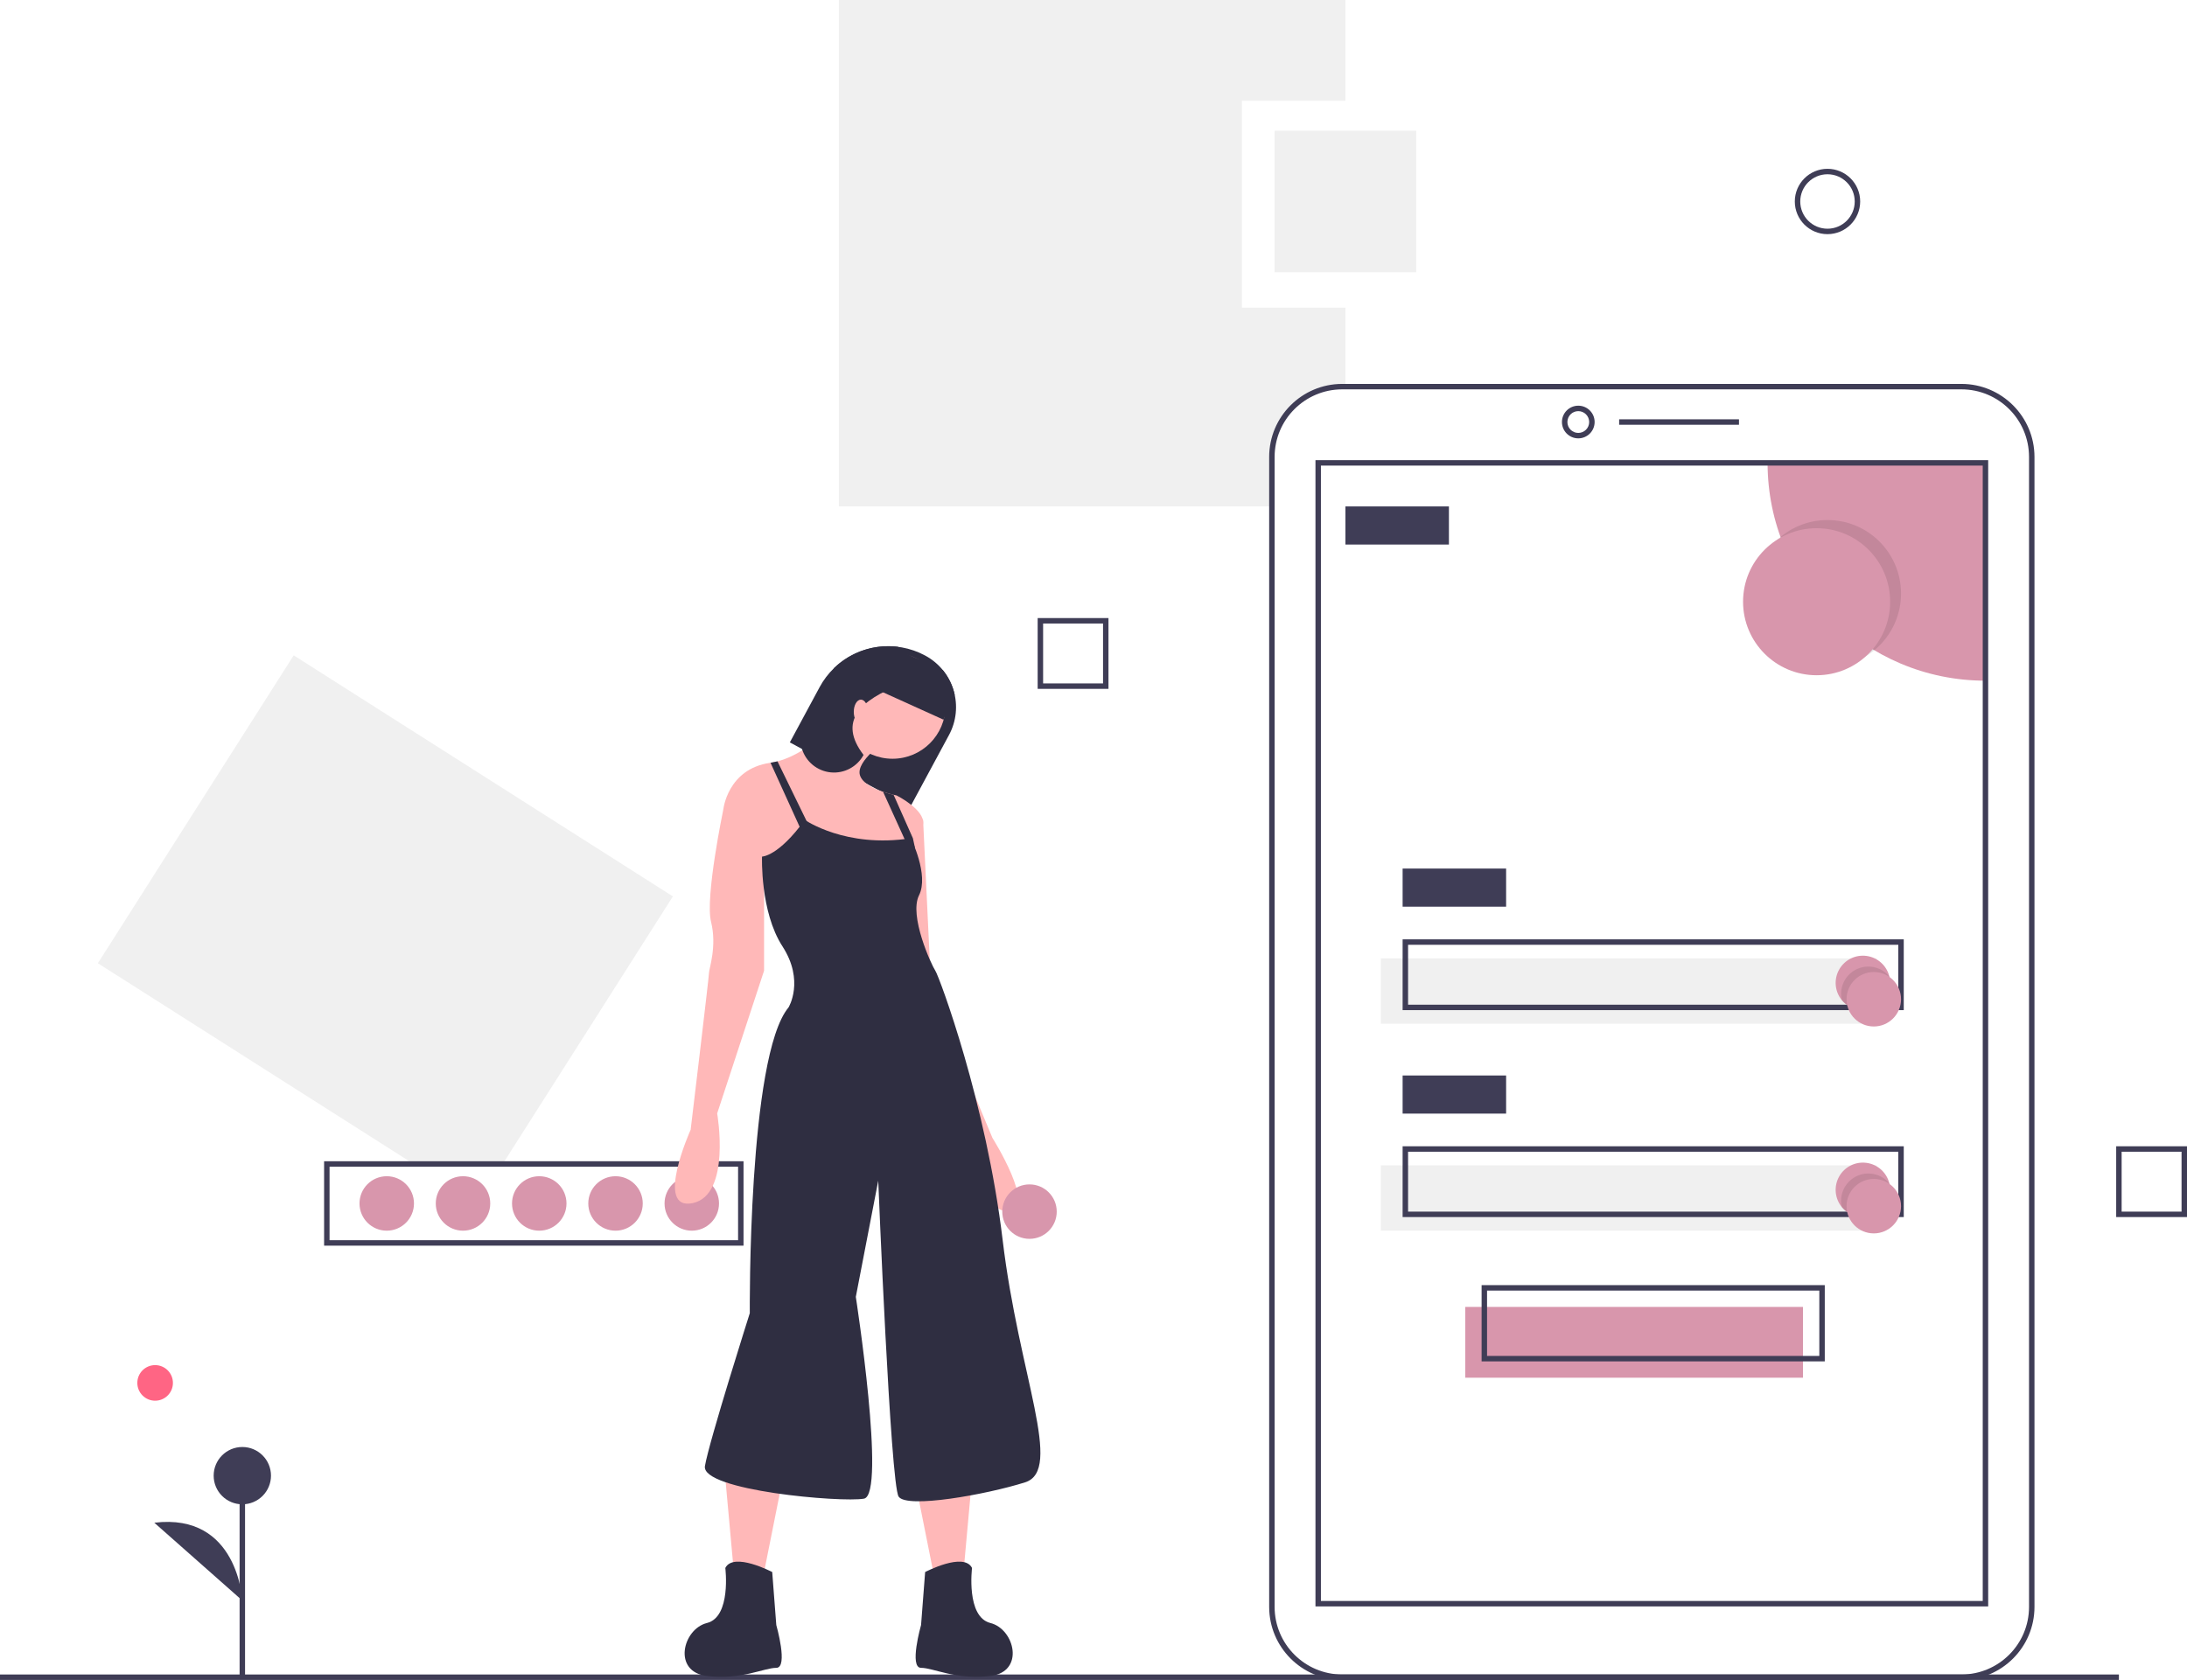
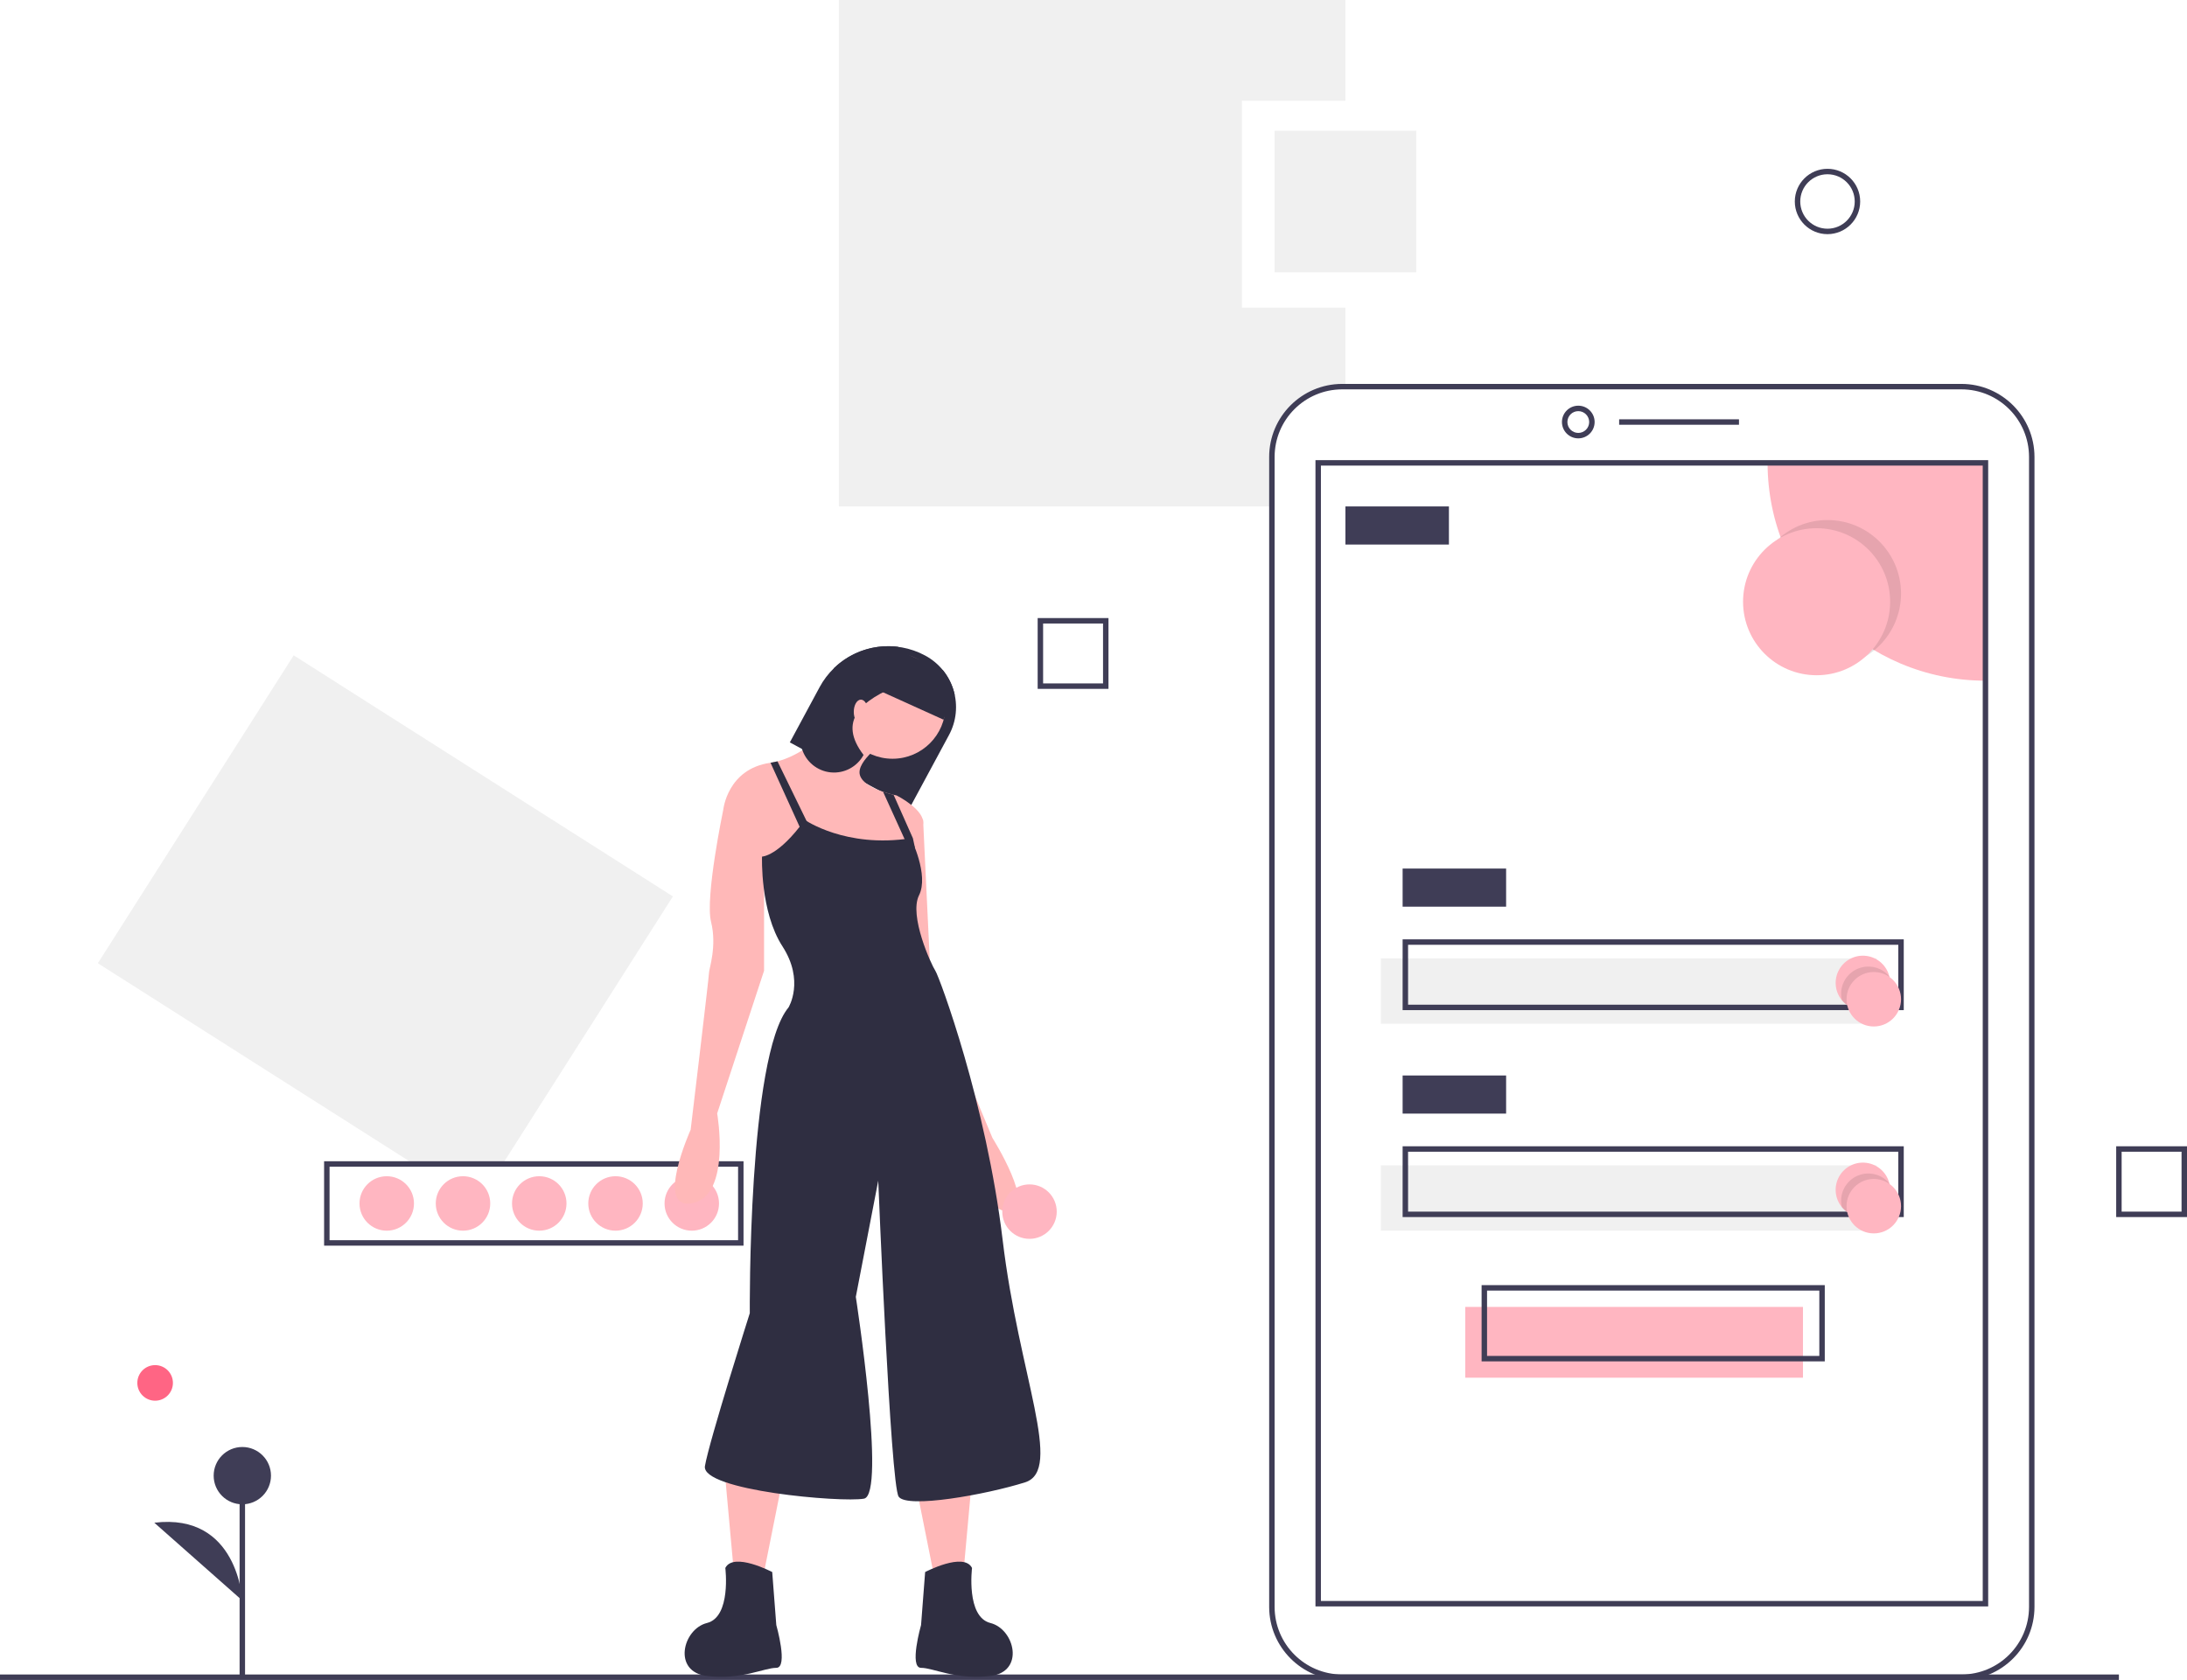
<svg xmlns="http://www.w3.org/2000/svg" id="bc52c4b0-5495-47d6-8fbf-e718e11a33f1" data-name="Layer 1" width="803" height="617" viewBox="0 0 803 617">
  <polygon points="184.898 427 247.069 329.231 107.835 240.694 35.931 353.769 151.095 427 184.898 427" fill="#f0f0f0" />
  <path d="M471.5,599h-154V568h154Zm-152-2h150V570h-150Z" transform="translate(-198.5 -141.5)" fill="#3f3d56" />
-   <circle cx="254" cy="442" r="10" fill="#d896ac" />
-   <circle cx="226" cy="442" r="10" fill="#d896ac" />
-   <circle cx="198" cy="442" r="10" fill="#d896ac" />
-   <circle cx="170" cy="442" r="10" fill="#d896ac" />
-   <circle cx="142" cy="442" r="10" fill="#d896ac" />
+   <circle cx="254" cy="442" r="10" fill="#ffb6c1" />
+   <circle cx="226" cy="442" r="10" fill="#ffb6c1" />
+   <circle cx="198" cy="442" r="10" fill="#ffb6c1" />
+   <circle cx="170" cy="442" r="10" fill="#ffb6c1" />
+   <circle cx="142" cy="442" r="10" fill="#ffb6c1" />
  <path d="M654.5,254.5v-76h38v-37h-186v186h159V309.314A25.814,25.814,0,0,1,691.314,283.5H692.5v-29Z" transform="translate(-198.5 -141.5)" fill="#f0f0f0" />
-   <rect x="538" y="480" width="124" height="26" fill="#d896ac" />
+   <rect x="538" y="480" width="124" height="26" fill="#ffb6c1" />
  <rect x="507" y="352" width="182" height="24" fill="#f0f0f0" />
  <rect y="615" width="778" height="2" fill="#3f3d56" />
  <path d="M918.686,758.5H691.314A26.845,26.845,0,0,1,664.5,731.686V309.314A26.845,26.845,0,0,1,691.314,282.5h227.371A26.845,26.845,0,0,1,945.5,309.314v422.371A26.845,26.845,0,0,1,918.686,758.5Zm-227.371-474A24.843,24.843,0,0,0,666.5,309.314v422.371A24.843,24.843,0,0,0,691.314,756.5h227.371A24.843,24.843,0,0,0,943.5,731.686V309.314A24.843,24.843,0,0,0,918.686,284.5Z" transform="translate(-198.5 -141.5)" fill="#3f3d56" />
  <path d="M778,302.5a6,6,0,1,1,6-6A6.007,6.007,0,0,1,778,302.5Zm0-10a4,4,0,1,0,4,4A4.004,4.004,0,0,0,778,292.5Z" transform="translate(-198.5 -141.5)" fill="#3f3d56" />
  <rect x="594.5" y="154" width="44" height="2" fill="#3f3d56" />
-   <path d="M927.5,311.5v80a80.004,80.004,0,0,1-80-80Z" transform="translate(-198.5 -141.5)" fill="#d896ac" />
+   <path d="M927.5,311.5v80a80.004,80.004,0,0,1-80-80Z" transform="translate(-198.5 -141.5)" fill="#ffb6c1" />
  <path d="M928.5,731.5h-247v-421h247Zm-245-2h243v-417h-243Z" transform="translate(-198.5 -141.5)" fill="#3f3d56" />
  <circle cx="671" cy="218" r="27" opacity="0.1" />
-   <circle cx="667" cy="221" r="27" fill="#d896ac" />
+   <circle cx="667" cy="221" r="27" fill="#ffb6c1" />
  <rect x="494" y="186" width="38" height="14" fill="#3f3d56" />
  <rect x="515" y="319" width="38" height="14" fill="#3f3d56" />
  <path d="M897.5,512.5h-184v-26h184Zm-182-2h180v-22h-180Z" transform="translate(-198.5 -141.5)" fill="#3f3d56" />
  <rect x="507" y="428" width="182" height="24" fill="#f0f0f0" />
  <rect x="515" y="395" width="38" height="14" fill="#3f3d56" />
  <path d="M897.5,588.5h-184v-26h184Zm-182-2h180v-22h-180Z" transform="translate(-198.5 -141.5)" fill="#3f3d56" />
  <path d="M868.5,641.5h-126v-28h126Zm-124-2h122v-24h-122Z" transform="translate(-198.5 -141.5)" fill="#3f3d56" />
-   <path d="M892.5,502.5a10.001,10.001,0,0,1-17.71,6.37l-.01-.01a9.999,9.999,0,1,1,17.43-8.73.01.01,0,0,0,.01.01A10.227,10.227,0,0,1,892.5,502.5Z" transform="translate(-198.5 -141.5)" fill="#d896ac" />
+   <path d="M892.5,502.5a10.001,10.001,0,0,1-17.71,6.37l-.01-.01a9.999,9.999,0,1,1,17.43-8.73.01.01,0,0,0,.01.01A10.227,10.227,0,0,1,892.5,502.5Z" transform="translate(-198.5 -141.5)" fill="#ffb6c1" />
  <path d="M892.5,502.5a10.001,10.001,0,0,1-17.71,6.37l-.01-.01a10.228,10.228,0,0,1-.28-2.36,10.001,10.001,0,0,1,17.71-6.37.01.01,0,0,0,.01.01A10.227,10.227,0,0,1,892.5,502.5Z" transform="translate(-198.5 -141.5)" opacity="0.1" />
-   <circle cx="688" cy="367" r="10" fill="#d896ac" />
-   <path d="M892.5,578.5a10.001,10.001,0,0,1-17.71,6.37l-.01-.01a9.999,9.999,0,1,1,17.43-8.73.01.01,0,0,0,.01.01A10.227,10.227,0,0,1,892.5,578.5Z" transform="translate(-198.5 -141.5)" fill="#d896ac" />
+   <circle cx="688" cy="367" r="10" fill="#ffb6c1" />
+   <path d="M892.5,578.5a10.001,10.001,0,0,1-17.71,6.37l-.01-.01a9.999,9.999,0,1,1,17.43-8.73.01.01,0,0,0,.01.01A10.227,10.227,0,0,1,892.5,578.5Z" transform="translate(-198.5 -141.5)" fill="#ffb6c1" />
  <path d="M892.5,578.5a10.001,10.001,0,0,1-17.71,6.37l-.01-.01a10.228,10.228,0,0,1-.28-2.36,10.001,10.001,0,0,1,17.71-6.37.01.01,0,0,0,.01.01A10.227,10.227,0,0,1,892.5,578.5Z" transform="translate(-198.5 -141.5)" opacity="0.1" />
-   <circle cx="688" cy="443" r="10" fill="#d896ac" />
+   <circle cx="688" cy="443" r="10" fill="#ffb6c1" />
  <rect x="468" y="48" width="52" height="52" fill="#f0f0f0" />
  <path d="M869.5,227.5a12,12,0,1,1,12-12A12.013,12.013,0,0,1,869.5,227.5Zm0-22a10,10,0,1,0,10,10A10.011,10.011,0,0,0,869.5,205.5Z" transform="translate(-198.5 -141.5)" fill="#3f3d56" />
  <path d="M605.5,394.5h-26v-26h26Zm-24-2h22v-22h-22Z" transform="translate(-198.5 -141.5)" fill="#3f3d56" />
  <path d="M1001.5,588.5h-26v-26h26Zm-24-2h22v-22h-22Z" transform="translate(-198.5 -141.5)" fill="#3f3d56" />
  <path d="M488.503,414.166l4.462,2.403,15.182,8.183,24.51,13.206,14.284-26.501a21.525,21.525,0,0,0-8.744-29.189,28.59,28.59,0,0,0-33.381,4.529l-.007.007a28.623,28.623,0,0,0-5.375,7.075Z" transform="translate(-198.5 -141.5)" fill="#2f2e41" />
  <polygon points="356.9 542.937 353.906 575.876 342.676 577.373 335.19 539.942 356.9 542.937" fill="#ffb8b8" />
  <path d="M538.182,718.873s14.224-7.486,17.218-1.497c0,0-2.246,17.967,6.738,20.213s12.727,17.967,0,19.464-20.962-2.995-25.453-2.995,0-15.721,0-15.721Z" transform="translate(-198.5 -141.5)" fill="#2f2e41" />
  <polygon points="266.316 542.937 269.311 575.876 280.54 577.373 288.026 539.942 266.316 542.937" fill="#ffb8b8" />
  <path d="M482.034,718.873s-14.224-7.486-17.218-1.497c0,0,2.246,17.967-6.738,20.213s-12.727,17.967,0,19.464S479.04,754.059,483.532,754.059s0-15.721,0-15.721Z" transform="translate(-198.5 -141.5)" fill="#2f2e41" />
  <circle cx="327.704" cy="259.206" r="19.464" fill="#ffb8b8" />
  <path d="M464.067,438.886,479.789,463.591l18.716-1.497,30.694,2.246s2.897-5.794,5.263-11.432a44.285,44.285,0,0,0,2.972-8.781c.749-5.24-9.732-10.481-9.732-10.481s-.412-.075-1.1-.24c-.913-.217-2.321-.576-3.863-1.101-3.481-1.183-7.666-3.189-8.512-6.146-1.497-5.24,9.732-12.727,9.732-12.727l-13.475-12.727s-11.971,16.627-26.509,20.415a23.155,23.155,0,0,1-2.56.524c-.045.007-.082.015-.127.022C465.565,423.914,464.067,438.886,464.067,438.886Z" transform="translate(-198.5 -141.5)" fill="#ffb8b8" />
  <path d="M472.302,432.149l-8.235,6.738s-6.738,32.191-4.492,41.175-.749,17.218-.749,18.716S452.089,556.421,452.089,556.421s-13.475,29.945.749,26.951,8.984-32.94,8.984-32.94l17.218-52.404V453.859Z" transform="translate(-198.5 -141.5)" fill="#ffb8b8" />
  <path d="M531.444,438.138l5.989,4.492,2.995,62.885,22.459,53.901s16.47,26.202,5.989,26.951S551.657,559.415,551.657,559.415l-20.213-51.655-2.995-50.158Z" transform="translate(-198.5 -141.5)" fill="#ffb8b8" />
  <path d="M494.013,442.629s14.973,10.481,38.929,6.738c0,0,6.738,13.475,2.995,20.962s4.492,25.453,5.989,27.699,18.716,48.661,24.705,98.819,22.459,84.595,8.235,89.087-43.42,9.732-46.415,5.24-7.486-116.038-7.486-116.038l-8.235,42.672s11.229,72.617,2.995,74.114-59.89-2.995-58.393-11.978,16.47-56.147,16.47-56.147-.749-94.327,14.224-112.294c0,0,5.989-9.732-2.246-22.459s-7.486-32.94-7.486-32.94S484.28,456.105,494.013,442.629Z" transform="translate(-198.5 -141.5)" fill="#2f2e41" />
  <polygon points="282.913 280.145 295.513 307.867 298.507 306.37 285.473 279.621 282.913 280.145" fill="#2f2e41" />
  <path d="M522.737,432.306l9.455,20.804,2.268-.202-.771-3.541-7.09-15.961C525.687,433.189,524.28,432.83,522.737,432.306Z" transform="translate(-198.5 -141.5)" fill="#2f2e41" />
  <path d="M492.964,416.57a12.323,12.323,0,0,0,22.609,2.201c-9.47-12.382-1.348-20.161,14.037-26.045a12.312,12.312,0,0,0-1.325-13.655,28.687,28.687,0,0,0-23.47,7.726l-.007.007L493.878,407.077A12.264,12.264,0,0,0,492.964,416.57Z" transform="translate(-198.5 -141.5)" fill="#2f2e41" />
  <ellipse cx="316.1" cy="261.452" rx="2.62" ry="4.492" fill="#ffb8b8" />
  <path d="M522.408,395.623l22.504,10.196,4.125-9.103a21.563,21.563,0,0,0-4.342-9.081l-15.489-7.015Z" transform="translate(-198.5 -141.5)" fill="#2f2e41" />
-   <circle cx="378" cy="445" r="10" fill="#d896ac" />
+   <circle cx="378" cy="445" r="10" fill="#ffb6c1" />
  <circle cx="56.957" cy="507.911" r="6.535" fill="#ff6584" />
  <rect x="87.975" y="541.973" width="2" height="74.411" fill="#3f3d56" />
  <circle cx="88.975" cy="541.972" r="10.523" fill="#3f3d56" />
  <path d="M287.475,729.334s-1.503-32.332-32.32-28.574" transform="translate(-198.5 -141.5)" fill="#3f3d56" />
</svg>
